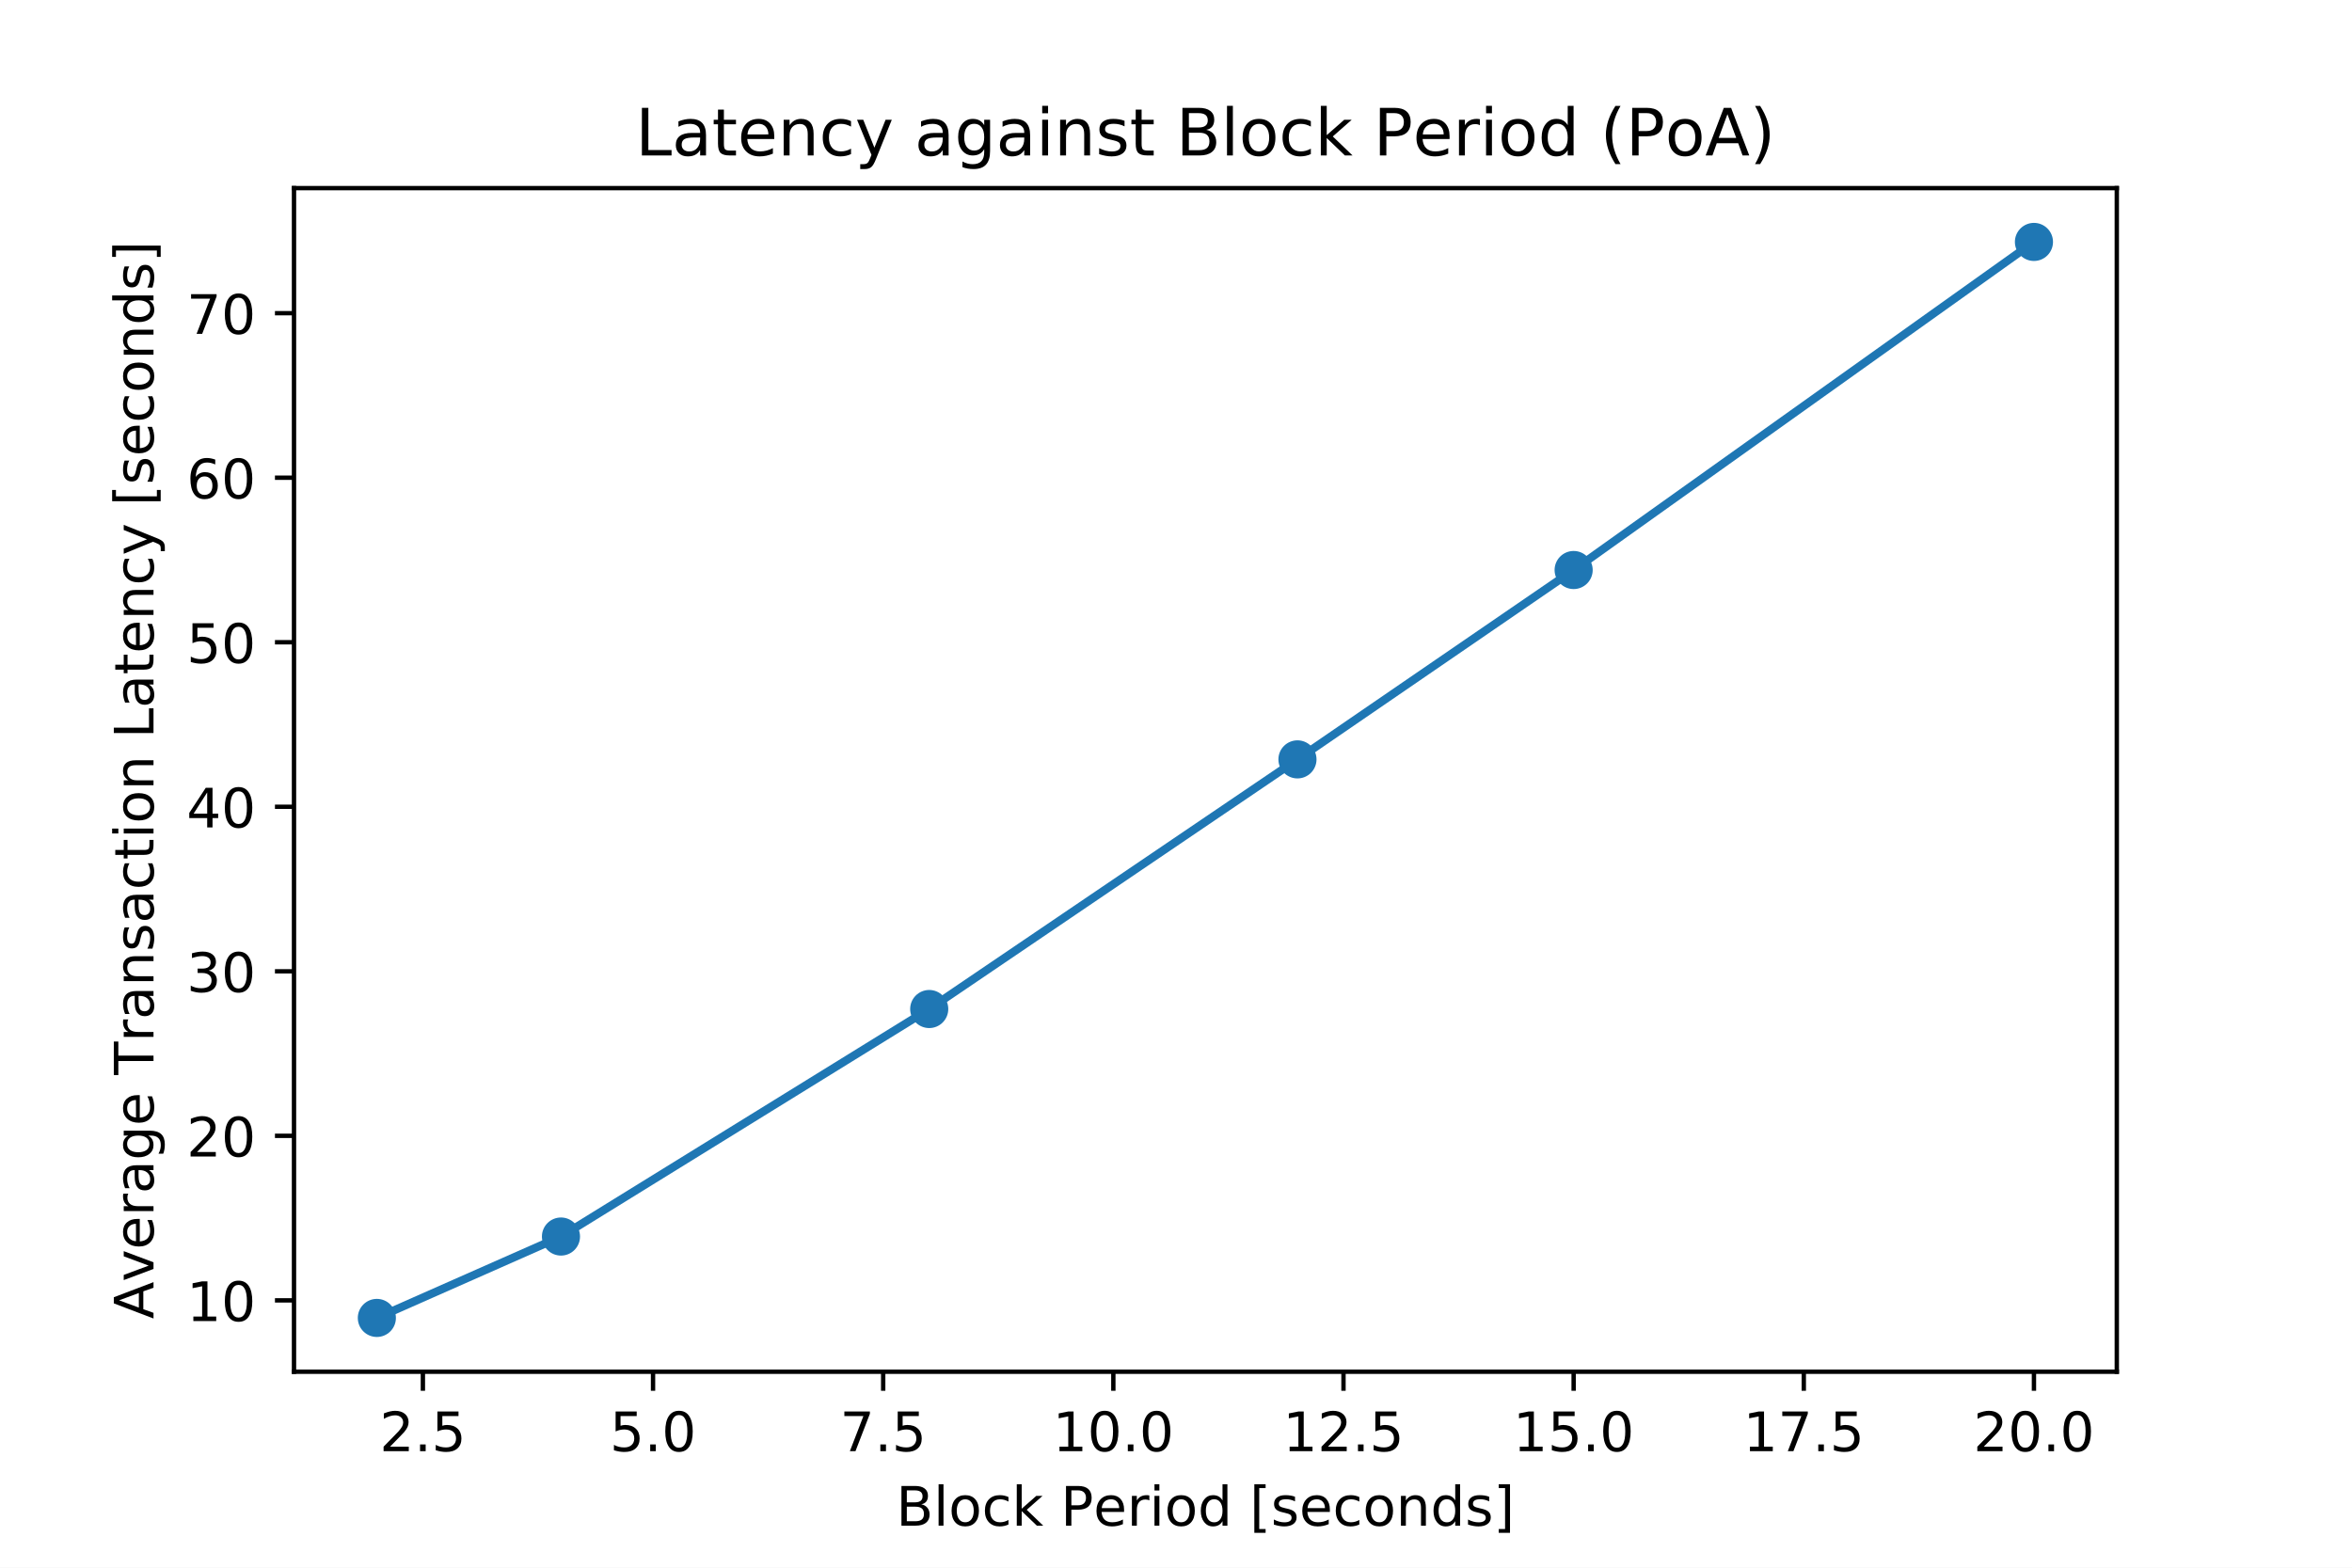
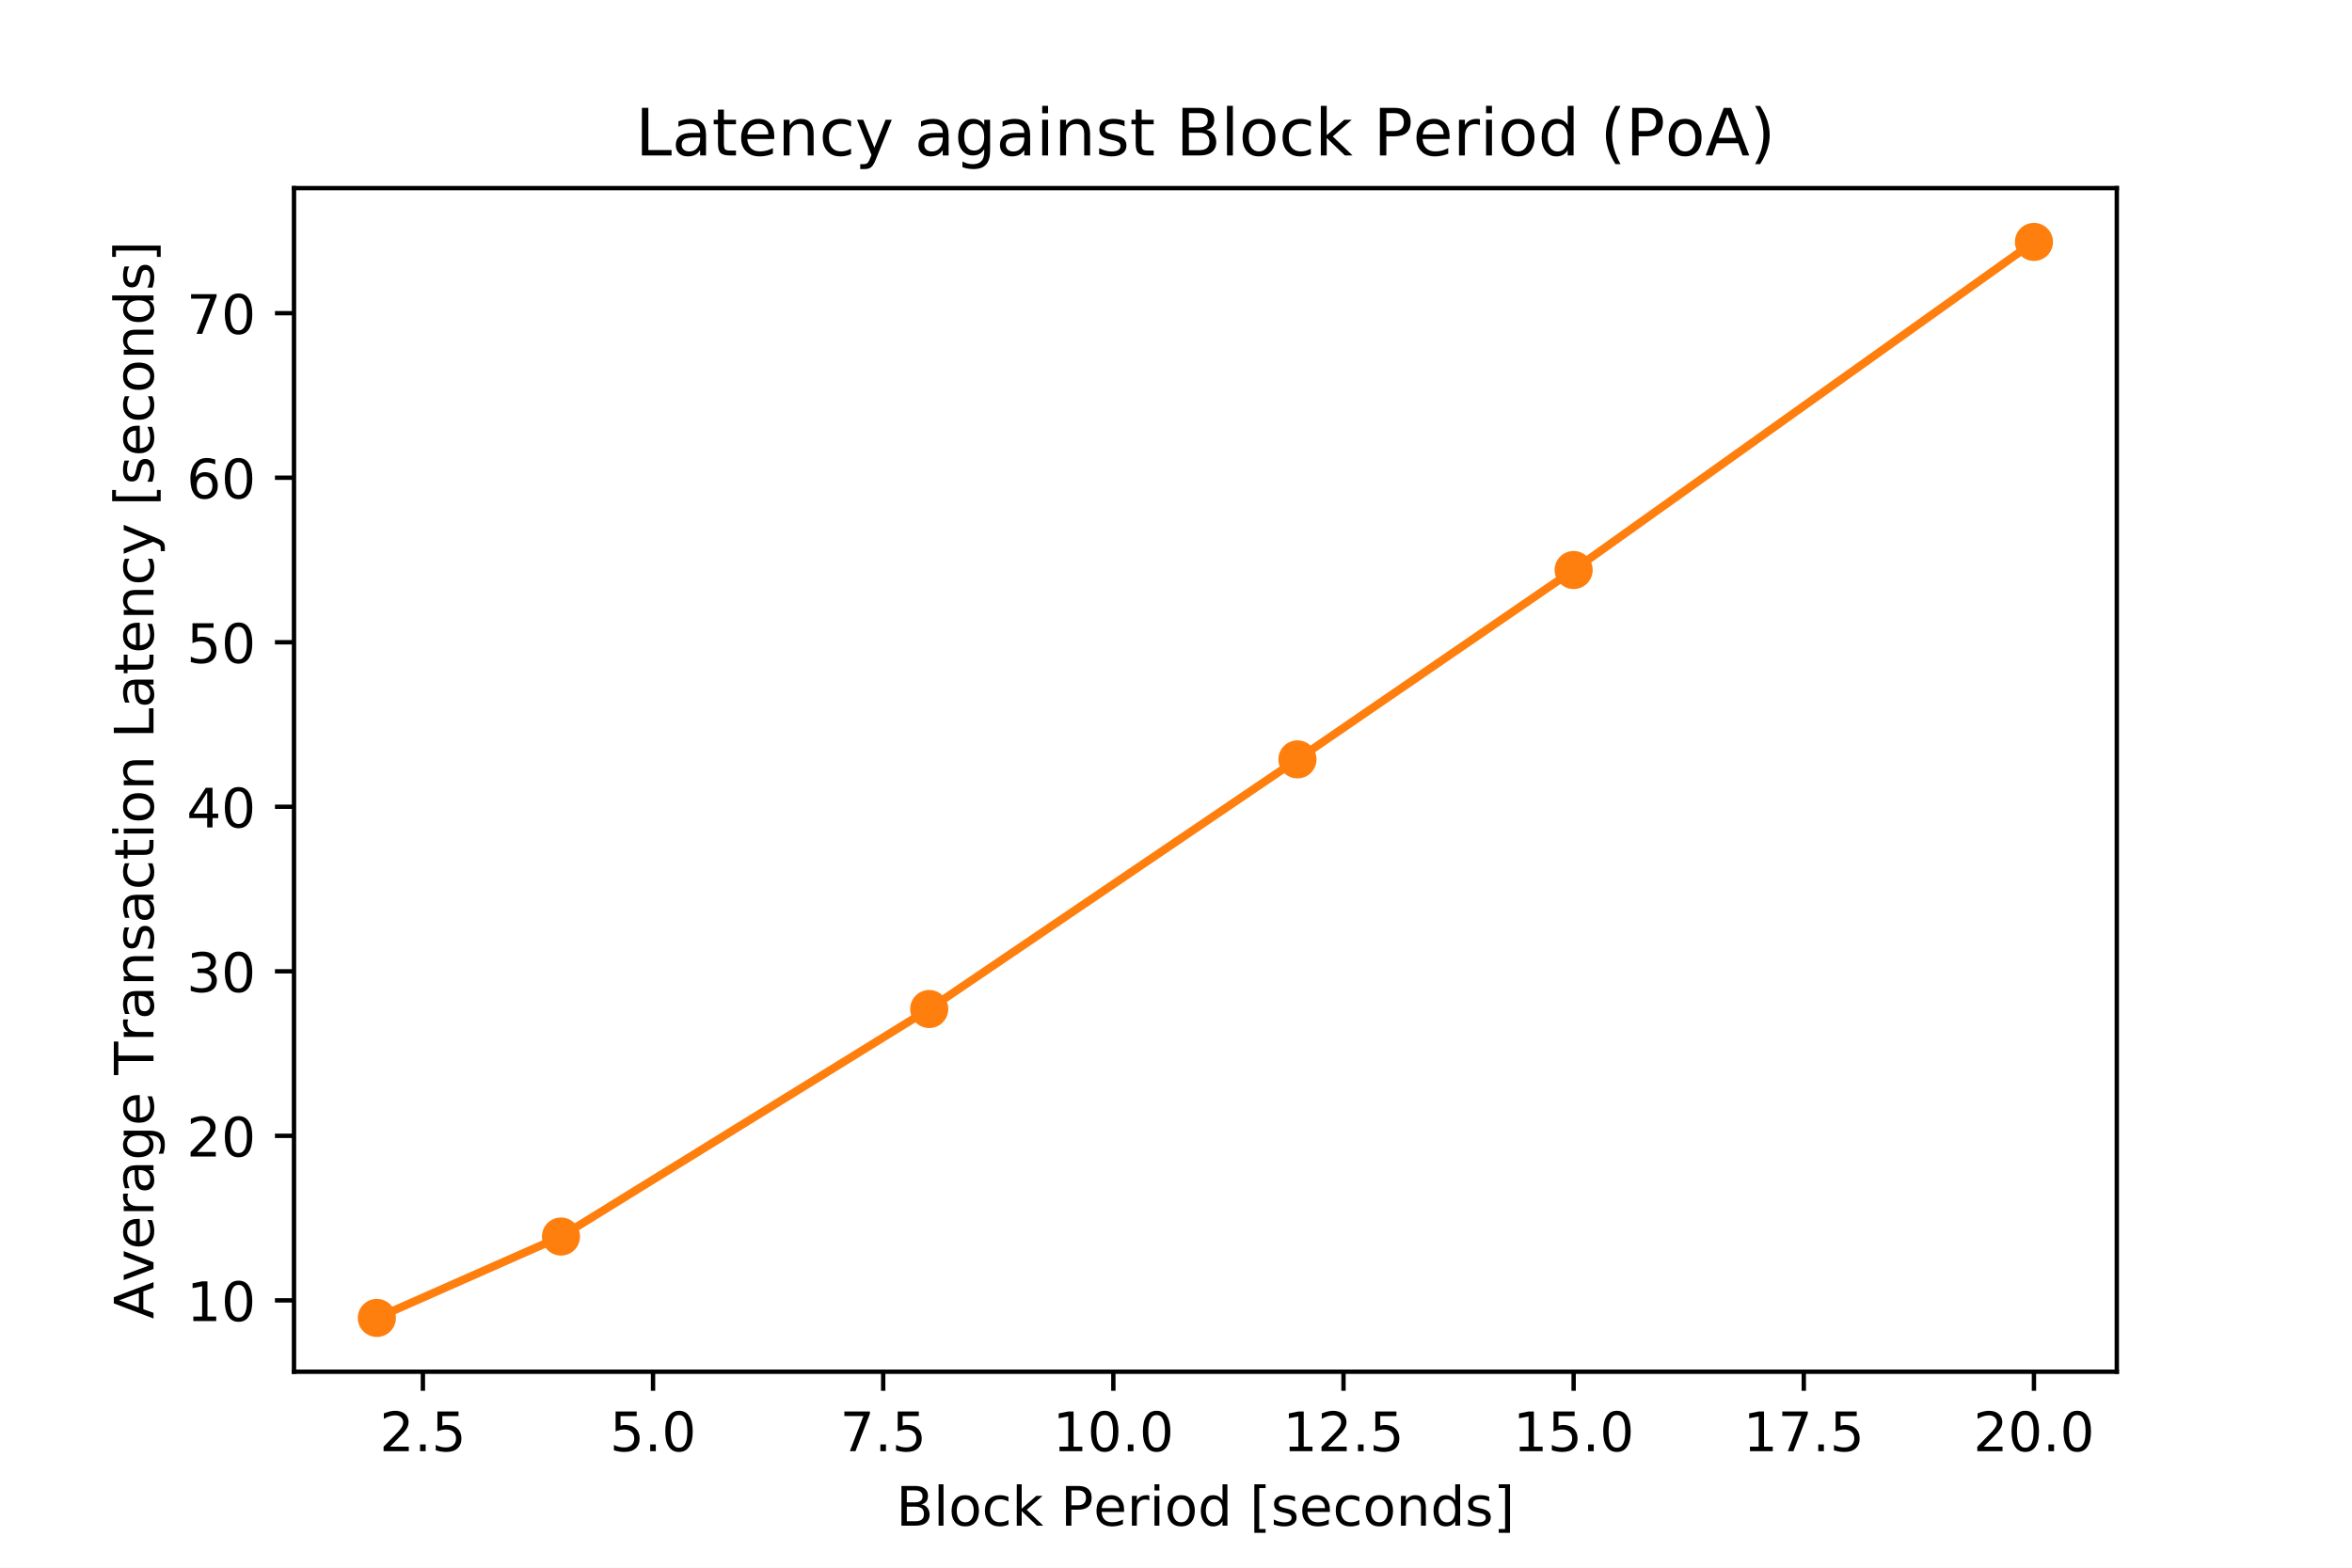
<svg xmlns="http://www.w3.org/2000/svg" xmlns:xlink="http://www.w3.org/1999/xlink" height="288pt" version="1.1" viewBox="0 0 432 288" width="432pt">
  <defs>
    <style type="text/css">
*{stroke-linecap:butt;stroke-linejoin:round;}
  </style>
  </defs>
  <g id="figure_1">
    <g id="patch_1">
      <path d="M 0 288  L 432 288  L 432 0  L 0 0  z " style="fill:#ffffff;" />
    </g>
    <g id="axes_1">
      <g id="patch_2">
        <path d="M 54 252  L 388.8 252  L 388.8 34.56  L 54 34.56  z " style="fill:#ffffff;" />
      </g>
      <g id="matplotlib.axis_1">
        <g id="xtick_1">
          <g id="line2d_1">
            <defs>
-               <path d="M 0 0  L 0 3.5  " id="m7555a9ca02" style="stroke:#000000;stroke-width:0.8;" />
-             </defs>
-             <g>
-               <use style="stroke:#000000;stroke-width:0.8;" x="77.673" xlink:href="#m7555a9ca02" y="252" />
+               <path d="M 0 0  L 0 3.5  " id="m64fdd16519" style="stroke:#000000;stroke-width:0.8;" />
+             </defs>
+             <g>
+               <use style="stroke:#000000;stroke-width:0.8;" x="77.673" xlink:href="#m64fdd16519" y="252" />
            </g>
          </g>
          <g id="text_1">
            <defs>
              <path d="M 19.188 8.297  L 53.609 8.297  L 53.609 0  L 7.328 0  L 7.328 8.297  Q 12.938 14.109 22.625 23.891  Q 32.328 33.688 34.812 36.531  Q 39.547 41.844 41.422 45.531  Q 43.312 49.219 43.312 52.781  Q 43.312 58.594 39.234 62.25  Q 35.156 65.922 28.609 65.922  Q 23.969 65.922 18.812 64.312  Q 13.672 62.703 7.812 59.422  L 7.812 69.391  Q 13.766 71.781 18.938 73  Q 24.125 74.219 28.422 74.219  Q 39.75 74.219 46.484 68.547  Q 53.219 62.891 53.219 53.422  Q 53.219 48.922 51.531 44.891  Q 49.859 40.875 45.406 35.406  Q 44.188 33.984 37.641 27.219  Q 31.109 20.453 19.188 8.297  z " id="DejaVuSans-32" />
              <path d="M 10.688 12.406  L 21 12.406  L 21 0  L 10.688 0  z " id="DejaVuSans-2e" />
              <path d="M 10.797 72.906  L 49.516 72.906  L 49.516 64.594  L 19.828 64.594  L 19.828 46.734  Q 21.969 47.469 24.109 47.828  Q 26.266 48.188 28.422 48.188  Q 40.625 48.188 47.75 41.5  Q 54.891 34.812 54.891 23.391  Q 54.891 11.625 47.562 5.094  Q 40.234 -1.422 26.906 -1.422  Q 22.312 -1.422 17.547 -0.641  Q 12.797 0.141 7.719 1.703  L 7.719 11.625  Q 12.109 9.234 16.797 8.062  Q 21.484 6.891 26.703 6.891  Q 35.156 6.891 40.078 11.328  Q 45.016 15.766 45.016 23.391  Q 45.016 31 40.078 35.438  Q 35.156 39.891 26.703 39.891  Q 22.75 39.891 18.812 39.016  Q 14.891 38.141 10.797 36.281  z " id="DejaVuSans-35" />
            </defs>
            <g transform="translate(69.72116 266.5984)scale(0.1 -0.1)">
              <use xlink:href="#DejaVuSans-32" />
              <use x="63.623" xlink:href="#DejaVuSans-2e" />
              <use x="95.41" xlink:href="#DejaVuSans-35" />
            </g>
          </g>
        </g>
        <g id="xtick_2">
          <g id="line2d_2">
            <g>
-               <use style="stroke:#000000;stroke-width:0.8;" x="119.945" xlink:href="#m7555a9ca02" y="252" />
+               <use style="stroke:#000000;stroke-width:0.8;" x="119.945" xlink:href="#m64fdd16519" y="252" />
            </g>
          </g>
          <g id="text_2">
            <defs>
              <path d="M 31.781 66.406  Q 24.172 66.406 20.328 58.906  Q 16.5 51.422 16.5 36.375  Q 16.5 21.391 20.328 13.891  Q 24.172 6.391 31.781 6.391  Q 39.453 6.391 43.281 13.891  Q 47.125 21.391 47.125 36.375  Q 47.125 51.422 43.281 58.906  Q 39.453 66.406 31.781 66.406  z M 31.781 74.219  Q 44.047 74.219 50.516 64.516  Q 56.984 54.828 56.984 36.375  Q 56.984 17.969 50.516 8.266  Q 44.047 -1.422 31.781 -1.422  Q 19.531 -1.422 13.062 8.266  Q 6.594 17.969 6.594 36.375  Q 6.594 54.828 13.062 64.516  Q 19.531 74.219 31.781 74.219  z " id="DejaVuSans-30" />
            </defs>
            <g transform="translate(111.9939 266.5984)scale(0.1 -0.1)">
              <use xlink:href="#DejaVuSans-35" />
              <use x="63.623" xlink:href="#DejaVuSans-2e" />
              <use x="95.41" xlink:href="#DejaVuSans-30" />
            </g>
          </g>
        </g>
        <g id="xtick_3">
          <g id="line2d_3">
            <g>
-               <use style="stroke:#000000;stroke-width:0.8;" x="162.218" xlink:href="#m7555a9ca02" y="252" />
+               <use style="stroke:#000000;stroke-width:0.8;" x="162.218" xlink:href="#m64fdd16519" y="252" />
            </g>
          </g>
          <g id="text_3">
            <defs>
              <path d="M 8.203 72.906  L 55.078 72.906  L 55.078 68.703  L 28.609 0  L 18.312 0  L 43.219 64.594  L 8.203 64.594  z " id="DejaVuSans-37" />
            </defs>
            <g transform="translate(154.2666 266.5984)scale(0.1 -0.1)">
              <use xlink:href="#DejaVuSans-37" />
              <use x="63.623" xlink:href="#DejaVuSans-2e" />
              <use x="95.41" xlink:href="#DejaVuSans-35" />
            </g>
          </g>
        </g>
        <g id="xtick_4">
          <g id="line2d_4">
            <g>
-               <use style="stroke:#000000;stroke-width:0.8;" x="204.491" xlink:href="#m7555a9ca02" y="252" />
+               <use style="stroke:#000000;stroke-width:0.8;" x="204.491" xlink:href="#m64fdd16519" y="252" />
            </g>
          </g>
          <g id="text_4">
            <defs>
              <path d="M 12.406 8.297  L 28.516 8.297  L 28.516 63.922  L 10.984 60.406  L 10.984 69.391  L 28.422 72.906  L 38.281 72.906  L 38.281 8.297  L 54.391 8.297  L 54.391 0  L 12.406 0  z " id="DejaVuSans-31" />
            </defs>
            <g transform="translate(193.3581 266.5984)scale(0.1 -0.1)">
              <use xlink:href="#DejaVuSans-31" />
              <use x="63.623" xlink:href="#DejaVuSans-30" />
              <use x="127.246" xlink:href="#DejaVuSans-2e" />
              <use x="159.033" xlink:href="#DejaVuSans-30" />
            </g>
          </g>
        </g>
        <g id="xtick_5">
          <g id="line2d_5">
            <g>
-               <use style="stroke:#000000;stroke-width:0.8;" x="246.764" xlink:href="#m7555a9ca02" y="252" />
+               <use style="stroke:#000000;stroke-width:0.8;" x="246.764" xlink:href="#m64fdd16519" y="252" />
            </g>
          </g>
          <g id="text_5">
            <g transform="translate(235.6308 266.5984)scale(0.1 -0.1)">
              <use xlink:href="#DejaVuSans-31" />
              <use x="63.623" xlink:href="#DejaVuSans-32" />
              <use x="127.246" xlink:href="#DejaVuSans-2e" />
              <use x="159.033" xlink:href="#DejaVuSans-35" />
            </g>
          </g>
        </g>
        <g id="xtick_6">
          <g id="line2d_6">
            <g>
-               <use style="stroke:#000000;stroke-width:0.8;" x="289.036" xlink:href="#m7555a9ca02" y="252" />
+               <use style="stroke:#000000;stroke-width:0.8;" x="289.036" xlink:href="#m64fdd16519" y="252" />
            </g>
          </g>
          <g id="text_6">
            <g transform="translate(277.9036 266.5984)scale(0.1 -0.1)">
              <use xlink:href="#DejaVuSans-31" />
              <use x="63.623" xlink:href="#DejaVuSans-35" />
              <use x="127.246" xlink:href="#DejaVuSans-2e" />
              <use x="159.033" xlink:href="#DejaVuSans-30" />
            </g>
          </g>
        </g>
        <g id="xtick_7">
          <g id="line2d_7">
            <g>
-               <use style="stroke:#000000;stroke-width:0.8;" x="331.309" xlink:href="#m7555a9ca02" y="252" />
+               <use style="stroke:#000000;stroke-width:0.8;" x="331.309" xlink:href="#m64fdd16519" y="252" />
            </g>
          </g>
          <g id="text_7">
            <g transform="translate(320.1763 266.5984)scale(0.1 -0.1)">
              <use xlink:href="#DejaVuSans-31" />
              <use x="63.623" xlink:href="#DejaVuSans-37" />
              <use x="127.246" xlink:href="#DejaVuSans-2e" />
              <use x="159.033" xlink:href="#DejaVuSans-35" />
            </g>
          </g>
        </g>
        <g id="xtick_8">
          <g id="line2d_8">
            <g>
-               <use style="stroke:#000000;stroke-width:0.8;" x="373.582" xlink:href="#m7555a9ca02" y="252" />
+               <use style="stroke:#000000;stroke-width:0.8;" x="373.582" xlink:href="#m64fdd16519" y="252" />
            </g>
          </g>
          <g id="text_8">
            <g transform="translate(362.449 266.5984)scale(0.1 -0.1)">
              <use xlink:href="#DejaVuSans-32" />
              <use x="63.623" xlink:href="#DejaVuSans-30" />
              <use x="127.246" xlink:href="#DejaVuSans-2e" />
              <use x="159.033" xlink:href="#DejaVuSans-30" />
            </g>
          </g>
        </g>
        <g id="text_9">
          <defs>
            <path d="M 19.672 34.812  L 19.672 8.109  L 35.5 8.109  Q 43.453 8.109 47.281 11.406  Q 51.125 14.703 51.125 21.484  Q 51.125 28.328 47.281 31.562  Q 43.453 34.812 35.5 34.812  z M 19.672 64.797  L 19.672 42.828  L 34.281 42.828  Q 41.5 42.828 45.031 45.531  Q 48.578 48.25 48.578 53.812  Q 48.578 59.328 45.031 62.062  Q 41.5 64.797 34.281 64.797  z M 9.812 72.906  L 35.016 72.906  Q 46.297 72.906 52.391 68.219  Q 58.5 63.531 58.5 54.891  Q 58.5 48.188 55.375 44.234  Q 52.25 40.281 46.188 39.312  Q 53.469 37.75 57.5 32.781  Q 61.531 27.828 61.531 20.406  Q 61.531 10.641 54.891 5.312  Q 48.25 0 35.984 0  L 9.812 0  z " id="DejaVuSans-42" />
            <path d="M 9.422 75.984  L 18.406 75.984  L 18.406 0  L 9.422 0  z " id="DejaVuSans-6c" />
            <path d="M 30.609 48.391  Q 23.391 48.391 19.188 42.75  Q 14.984 37.109 14.984 27.297  Q 14.984 17.484 19.156 11.844  Q 23.344 6.203 30.609 6.203  Q 37.797 6.203 41.984 11.859  Q 46.188 17.531 46.188 27.297  Q 46.188 37.016 41.984 42.703  Q 37.797 48.391 30.609 48.391  z M 30.609 56  Q 42.328 56 49.016 48.375  Q 55.719 40.766 55.719 27.297  Q 55.719 13.875 49.016 6.219  Q 42.328 -1.422 30.609 -1.422  Q 18.844 -1.422 12.172 6.219  Q 5.516 13.875 5.516 27.297  Q 5.516 40.766 12.172 48.375  Q 18.844 56 30.609 56  z " id="DejaVuSans-6f" />
            <path d="M 48.781 52.594  L 48.781 44.188  Q 44.969 46.297 41.141 47.344  Q 37.312 48.391 33.406 48.391  Q 24.656 48.391 19.812 42.844  Q 14.984 37.312 14.984 27.297  Q 14.984 17.281 19.812 11.734  Q 24.656 6.203 33.406 6.203  Q 37.312 6.203 41.141 7.25  Q 44.969 8.297 48.781 10.406  L 48.781 2.094  Q 45.016 0.344 40.984 -0.531  Q 36.969 -1.422 32.422 -1.422  Q 20.062 -1.422 12.781 6.344  Q 5.516 14.109 5.516 27.297  Q 5.516 40.672 12.859 48.328  Q 20.219 56 33.016 56  Q 37.156 56 41.109 55.141  Q 45.062 54.297 48.781 52.594  z " id="DejaVuSans-63" />
            <path d="M 9.078 75.984  L 18.109 75.984  L 18.109 31.109  L 44.922 54.688  L 56.391 54.688  L 27.391 29.109  L 57.625 0  L 45.906 0  L 18.109 26.703  L 18.109 0  L 9.078 0  z " id="DejaVuSans-6b" />
            <path id="DejaVuSans-20" />
            <path d="M 19.672 64.797  L 19.672 37.406  L 32.078 37.406  Q 38.969 37.406 42.719 40.969  Q 46.484 44.531 46.484 51.125  Q 46.484 57.672 42.719 61.234  Q 38.969 64.797 32.078 64.797  z M 9.812 72.906  L 32.078 72.906  Q 44.344 72.906 50.609 67.359  Q 56.891 61.812 56.891 51.125  Q 56.891 40.328 50.609 34.812  Q 44.344 29.297 32.078 29.297  L 19.672 29.297  L 19.672 0  L 9.812 0  z " id="DejaVuSans-50" />
            <path d="M 56.203 29.594  L 56.203 25.203  L 14.891 25.203  Q 15.484 15.922 20.484 11.062  Q 25.484 6.203 34.422 6.203  Q 39.594 6.203 44.453 7.469  Q 49.312 8.734 54.109 11.281  L 54.109 2.781  Q 49.266 0.734 44.188 -0.344  Q 39.109 -1.422 33.891 -1.422  Q 20.797 -1.422 13.156 6.188  Q 5.516 13.812 5.516 26.812  Q 5.516 40.234 12.766 48.109  Q 20.016 56 32.328 56  Q 43.359 56 49.781 48.891  Q 56.203 41.797 56.203 29.594  z M 47.219 32.234  Q 47.125 39.594 43.094 43.984  Q 39.062 48.391 32.422 48.391  Q 24.906 48.391 20.391 44.141  Q 15.875 39.891 15.188 32.172  z " id="DejaVuSans-65" />
            <path d="M 41.109 46.297  Q 39.594 47.172 37.812 47.578  Q 36.031 48 33.891 48  Q 26.266 48 22.188 43.047  Q 18.109 38.094 18.109 28.812  L 18.109 0  L 9.078 0  L 9.078 54.688  L 18.109 54.688  L 18.109 46.188  Q 20.953 51.172 25.484 53.578  Q 30.031 56 36.531 56  Q 37.453 56 38.578 55.875  Q 39.703 55.766 41.062 55.516  z " id="DejaVuSans-72" />
            <path d="M 9.422 54.688  L 18.406 54.688  L 18.406 0  L 9.422 0  z M 9.422 75.984  L 18.406 75.984  L 18.406 64.594  L 9.422 64.594  z " id="DejaVuSans-69" />
            <path d="M 45.406 46.391  L 45.406 75.984  L 54.391 75.984  L 54.391 0  L 45.406 0  L 45.406 8.203  Q 42.578 3.328 38.25 0.953  Q 33.938 -1.422 27.875 -1.422  Q 17.969 -1.422 11.734 6.484  Q 5.516 14.406 5.516 27.297  Q 5.516 40.188 11.734 48.094  Q 17.969 56 27.875 56  Q 33.938 56 38.25 53.625  Q 42.578 51.266 45.406 46.391  z M 14.797 27.297  Q 14.797 17.391 18.875 11.75  Q 22.953 6.109 30.078 6.109  Q 37.203 6.109 41.297 11.75  Q 45.406 17.391 45.406 27.297  Q 45.406 37.203 41.297 42.844  Q 37.203 48.484 30.078 48.484  Q 22.953 48.484 18.875 42.844  Q 14.797 37.203 14.797 27.297  z " id="DejaVuSans-64" />
            <path d="M 8.594 75.984  L 29.297 75.984  L 29.297 69  L 17.578 69  L 17.578 -6.203  L 29.297 -6.203  L 29.297 -13.188  L 8.594 -13.188  z " id="DejaVuSans-5b" />
            <path d="M 44.281 53.078  L 44.281 44.578  Q 40.484 46.531 36.375 47.5  Q 32.281 48.484 27.875 48.484  Q 21.188 48.484 17.844 46.438  Q 14.5 44.391 14.5 40.281  Q 14.5 37.156 16.891 35.375  Q 19.281 33.594 26.516 31.984  L 29.594 31.297  Q 39.156 29.25 43.188 25.516  Q 47.219 21.781 47.219 15.094  Q 47.219 7.469 41.188 3.016  Q 35.156 -1.422 24.609 -1.422  Q 20.219 -1.422 15.453 -0.562  Q 10.688 0.297 5.422 2  L 5.422 11.281  Q 10.406 8.688 15.234 7.391  Q 20.062 6.109 24.812 6.109  Q 31.156 6.109 34.562 8.281  Q 37.984 10.453 37.984 14.406  Q 37.984 18.062 35.516 20.016  Q 33.062 21.969 24.703 23.781  L 21.578 24.516  Q 13.234 26.266 9.516 29.906  Q 5.812 33.547 5.812 39.891  Q 5.812 47.609 11.281 51.797  Q 16.75 56 26.812 56  Q 31.781 56 36.172 55.266  Q 40.578 54.547 44.281 53.078  z " id="DejaVuSans-73" />
            <path d="M 54.891 33.016  L 54.891 0  L 45.906 0  L 45.906 32.719  Q 45.906 40.484 42.875 44.328  Q 39.844 48.188 33.797 48.188  Q 26.516 48.188 22.312 43.547  Q 18.109 38.922 18.109 30.906  L 18.109 0  L 9.078 0  L 9.078 54.688  L 18.109 54.688  L 18.109 46.188  Q 21.344 51.125 25.703 53.562  Q 30.078 56 35.797 56  Q 45.219 56 50.047 50.172  Q 54.891 44.344 54.891 33.016  z " id="DejaVuSans-6e" />
            <path d="M 30.422 75.984  L 30.422 -13.188  L 9.719 -13.188  L 9.719 -6.203  L 21.391 -6.203  L 21.391 69  L 9.719 69  L 9.719 75.984  z " id="DejaVuSans-5d" />
          </defs>
          <g transform="translate(164.5922 280.2766)scale(0.1 -0.1)">
            <use xlink:href="#DejaVuSans-42" />
            <use x="68.604" xlink:href="#DejaVuSans-6c" />
            <use x="96.387" xlink:href="#DejaVuSans-6f" />
            <use x="157.568" xlink:href="#DejaVuSans-63" />
            <use x="212.549" xlink:href="#DejaVuSans-6b" />
            <use x="270.459" xlink:href="#DejaVuSans-20" />
            <use x="302.246" xlink:href="#DejaVuSans-50" />
            <use x="362.502" xlink:href="#DejaVuSans-65" />
            <use x="424.025" xlink:href="#DejaVuSans-72" />
            <use x="465.139" xlink:href="#DejaVuSans-69" />
            <use x="492.922" xlink:href="#DejaVuSans-6f" />
            <use x="554.104" xlink:href="#DejaVuSans-64" />
            <use x="617.58" xlink:href="#DejaVuSans-20" />
            <use x="649.367" xlink:href="#DejaVuSans-5b" />
            <use x="688.381" xlink:href="#DejaVuSans-73" />
            <use x="740.48" xlink:href="#DejaVuSans-65" />
            <use x="802.004" xlink:href="#DejaVuSans-63" />
            <use x="856.984" xlink:href="#DejaVuSans-6f" />
            <use x="918.166" xlink:href="#DejaVuSans-6e" />
            <use x="981.545" xlink:href="#DejaVuSans-64" />
            <use x="1045.021" xlink:href="#DejaVuSans-73" />
            <use x="1097.121" xlink:href="#DejaVuSans-5d" />
          </g>
        </g>
      </g>
      <g id="matplotlib.axis_2">
        <g id="ytick_1">
          <g id="line2d_9">
            <defs>
-               <path d="M 0 0  L -3.5 0  " id="mdddf3fda01" style="stroke:#000000;stroke-width:0.8;" />
-             </defs>
-             <g>
-               <use style="stroke:#000000;stroke-width:0.8;" x="54" xlink:href="#mdddf3fda01" y="238.891" />
+               <path d="M 0 0  L -3.5 0  " id="m262c172ccf" style="stroke:#000000;stroke-width:0.8;" />
+             </defs>
+             <g>
+               <use style="stroke:#000000;stroke-width:0.8;" x="54" xlink:href="#m262c172ccf" y="238.891" />
            </g>
          </g>
          <g id="text_10">
            <g transform="translate(34.275 242.6898)scale(0.1 -0.1)">
              <use xlink:href="#DejaVuSans-31" />
              <use x="63.623" xlink:href="#DejaVuSans-30" />
            </g>
          </g>
        </g>
        <g id="ytick_2">
          <g id="line2d_10">
            <g>
-               <use style="stroke:#000000;stroke-width:0.8;" x="54" xlink:href="#mdddf3fda01" y="208.664" />
+               <use style="stroke:#000000;stroke-width:0.8;" x="54" xlink:href="#m262c172ccf" y="208.664" />
            </g>
          </g>
          <g id="text_11">
            <g transform="translate(34.275 212.4636)scale(0.1 -0.1)">
              <use xlink:href="#DejaVuSans-32" />
              <use x="63.623" xlink:href="#DejaVuSans-30" />
            </g>
          </g>
        </g>
        <g id="ytick_3">
          <g id="line2d_11">
            <g>
-               <use style="stroke:#000000;stroke-width:0.8;" x="54" xlink:href="#mdddf3fda01" y="178.438" />
+               <use style="stroke:#000000;stroke-width:0.8;" x="54" xlink:href="#m262c172ccf" y="178.438" />
            </g>
          </g>
          <g id="text_12">
            <defs>
              <path d="M 40.578 39.312  Q 47.656 37.797 51.625 33  Q 55.609 28.219 55.609 21.188  Q 55.609 10.406 48.188 4.484  Q 40.766 -1.422 27.094 -1.422  Q 22.516 -1.422 17.656 -0.516  Q 12.797 0.391 7.625 2.203  L 7.625 11.719  Q 11.719 9.328 16.594 8.109  Q 21.484 6.891 26.812 6.891  Q 36.078 6.891 40.938 10.547  Q 45.797 14.203 45.797 21.188  Q 45.797 27.641 41.281 31.266  Q 36.766 34.906 28.719 34.906  L 20.219 34.906  L 20.219 43.016  L 29.109 43.016  Q 36.375 43.016 40.234 45.922  Q 44.094 48.828 44.094 54.297  Q 44.094 59.906 40.109 62.906  Q 36.141 65.922 28.719 65.922  Q 24.656 65.922 20.016 65.031  Q 15.375 64.156 9.812 62.312  L 9.812 71.094  Q 15.438 72.656 20.344 73.438  Q 25.25 74.219 29.594 74.219  Q 40.828 74.219 47.359 69.109  Q 53.906 64.016 53.906 55.328  Q 53.906 49.266 50.438 45.094  Q 46.969 40.922 40.578 39.312  z " id="DejaVuSans-33" />
            </defs>
            <g transform="translate(34.275 182.2375)scale(0.1 -0.1)">
              <use xlink:href="#DejaVuSans-33" />
              <use x="63.623" xlink:href="#DejaVuSans-30" />
            </g>
          </g>
        </g>
        <g id="ytick_4">
          <g id="line2d_12">
            <g>
-               <use style="stroke:#000000;stroke-width:0.8;" x="54" xlink:href="#mdddf3fda01" y="148.212" />
+               <use style="stroke:#000000;stroke-width:0.8;" x="54" xlink:href="#m262c172ccf" y="148.212" />
            </g>
          </g>
          <g id="text_13">
            <defs>
              <path d="M 37.797 64.312  L 12.891 25.391  L 37.797 25.391  z M 35.203 72.906  L 47.609 72.906  L 47.609 25.391  L 58.016 25.391  L 58.016 17.188  L 47.609 17.188  L 47.609 0  L 37.797 0  L 37.797 17.188  L 4.891 17.188  L 4.891 26.703  z " id="DejaVuSans-34" />
            </defs>
            <g transform="translate(34.275 152.0113)scale(0.1 -0.1)">
              <use xlink:href="#DejaVuSans-34" />
              <use x="63.623" xlink:href="#DejaVuSans-30" />
            </g>
          </g>
        </g>
        <g id="ytick_5">
          <g id="line2d_13">
            <g>
-               <use style="stroke:#000000;stroke-width:0.8;" x="54" xlink:href="#mdddf3fda01" y="117.986" />
+               <use style="stroke:#000000;stroke-width:0.8;" x="54" xlink:href="#m262c172ccf" y="117.986" />
            </g>
          </g>
          <g id="text_14">
            <g transform="translate(34.275 121.7851)scale(0.1 -0.1)">
              <use xlink:href="#DejaVuSans-35" />
              <use x="63.623" xlink:href="#DejaVuSans-30" />
            </g>
          </g>
        </g>
        <g id="ytick_6">
          <g id="line2d_14">
            <g>
-               <use style="stroke:#000000;stroke-width:0.8;" x="54" xlink:href="#mdddf3fda01" y="87.76" />
+               <use style="stroke:#000000;stroke-width:0.8;" x="54" xlink:href="#m262c172ccf" y="87.76" />
            </g>
          </g>
          <g id="text_15">
            <defs>
              <path d="M 33.016 40.375  Q 26.375 40.375 22.484 35.828  Q 18.609 31.297 18.609 23.391  Q 18.609 15.531 22.484 10.953  Q 26.375 6.391 33.016 6.391  Q 39.656 6.391 43.531 10.953  Q 47.406 15.531 47.406 23.391  Q 47.406 31.297 43.531 35.828  Q 39.656 40.375 33.016 40.375  z M 52.594 71.297  L 52.594 62.312  Q 48.875 64.062 45.094 64.984  Q 41.312 65.922 37.594 65.922  Q 27.828 65.922 22.672 59.328  Q 17.531 52.734 16.797 39.406  Q 19.672 43.656 24.016 45.922  Q 28.375 48.188 33.594 48.188  Q 44.578 48.188 50.953 41.516  Q 57.328 34.859 57.328 23.391  Q 57.328 12.156 50.688 5.359  Q 44.047 -1.422 33.016 -1.422  Q 20.359 -1.422 13.672 8.266  Q 6.984 17.969 6.984 36.375  Q 6.984 53.656 15.188 63.938  Q 23.391 74.219 37.203 74.219  Q 40.922 74.219 44.703 73.484  Q 48.484 72.75 52.594 71.297  z " id="DejaVuSans-36" />
            </defs>
            <g transform="translate(34.275 91.55898)scale(0.1 -0.1)">
              <use xlink:href="#DejaVuSans-36" />
              <use x="63.623" xlink:href="#DejaVuSans-30" />
            </g>
          </g>
        </g>
        <g id="ytick_7">
          <g id="line2d_15">
            <g>
-               <use style="stroke:#000000;stroke-width:0.8;" x="54" xlink:href="#mdddf3fda01" y="57.534" />
+               <use style="stroke:#000000;stroke-width:0.8;" x="54" xlink:href="#m262c172ccf" y="57.534" />
            </g>
          </g>
          <g id="text_16">
            <g transform="translate(34.275 61.33283)scale(0.1 -0.1)">
              <use xlink:href="#DejaVuSans-37" />
              <use x="63.623" xlink:href="#DejaVuSans-30" />
            </g>
          </g>
        </g>
        <g id="text_17">
          <defs>
            <path d="M 34.188 63.188  L 20.797 26.906  L 47.609 26.906  z M 28.609 72.906  L 39.797 72.906  L 67.578 0  L 57.328 0  L 50.688 18.703  L 17.828 18.703  L 11.188 0  L 0.781 0  z " id="DejaVuSans-41" />
            <path d="M 2.984 54.688  L 12.5 54.688  L 29.594 8.797  L 46.688 54.688  L 56.203 54.688  L 35.688 0  L 23.484 0  z " id="DejaVuSans-76" />
            <path d="M 34.281 27.484  Q 23.391 27.484 19.188 25  Q 14.984 22.516 14.984 16.5  Q 14.984 11.719 18.141 8.906  Q 21.297 6.109 26.703 6.109  Q 34.188 6.109 38.703 11.406  Q 43.219 16.703 43.219 25.484  L 43.219 27.484  z M 52.203 31.203  L 52.203 0  L 43.219 0  L 43.219 8.297  Q 40.141 3.328 35.547 0.953  Q 30.953 -1.422 24.312 -1.422  Q 15.922 -1.422 10.953 3.297  Q 6 8.016 6 15.922  Q 6 25.141 12.172 29.828  Q 18.359 34.516 30.609 34.516  L 43.219 34.516  L 43.219 35.406  Q 43.219 41.609 39.141 45  Q 35.062 48.391 27.688 48.391  Q 23 48.391 18.547 47.266  Q 14.109 46.141 10.016 43.891  L 10.016 52.203  Q 14.938 54.109 19.578 55.047  Q 24.219 56 28.609 56  Q 40.484 56 46.344 49.844  Q 52.203 43.703 52.203 31.203  z " id="DejaVuSans-61" />
            <path d="M 45.406 27.984  Q 45.406 37.75 41.375 43.109  Q 37.359 48.484 30.078 48.484  Q 22.859 48.484 18.828 43.109  Q 14.797 37.75 14.797 27.984  Q 14.797 18.266 18.828 12.891  Q 22.859 7.516 30.078 7.516  Q 37.359 7.516 41.375 12.891  Q 45.406 18.266 45.406 27.984  z M 54.391 6.781  Q 54.391 -7.172 48.188 -13.984  Q 42 -20.797 29.203 -20.797  Q 24.469 -20.797 20.266 -20.094  Q 16.062 -19.391 12.109 -17.922  L 12.109 -9.188  Q 16.062 -11.328 19.922 -12.344  Q 23.781 -13.375 27.781 -13.375  Q 36.625 -13.375 41.016 -8.766  Q 45.406 -4.156 45.406 5.172  L 45.406 9.625  Q 42.625 4.781 38.281 2.391  Q 33.938 0 27.875 0  Q 17.828 0 11.672 7.656  Q 5.516 15.328 5.516 27.984  Q 5.516 40.672 11.672 48.328  Q 17.828 56 27.875 56  Q 33.938 56 38.281 53.609  Q 42.625 51.219 45.406 46.391  L 45.406 54.688  L 54.391 54.688  z " id="DejaVuSans-67" />
            <path d="M -0.297 72.906  L 61.375 72.906  L 61.375 64.594  L 35.5 64.594  L 35.5 0  L 25.594 0  L 25.594 64.594  L -0.297 64.594  z " id="DejaVuSans-54" />
            <path d="M 18.312 70.219  L 18.312 54.688  L 36.812 54.688  L 36.812 47.703  L 18.312 47.703  L 18.312 18.016  Q 18.312 11.328 20.141 9.422  Q 21.969 7.516 27.594 7.516  L 36.812 7.516  L 36.812 0  L 27.594 0  Q 17.188 0 13.234 3.875  Q 9.281 7.766 9.281 18.016  L 9.281 47.703  L 2.688 47.703  L 2.688 54.688  L 9.281 54.688  L 9.281 70.219  z " id="DejaVuSans-74" />
            <path d="M 9.812 72.906  L 19.672 72.906  L 19.672 8.297  L 55.172 8.297  L 55.172 0  L 9.812 0  z " id="DejaVuSans-4c" />
            <path d="M 32.172 -5.078  Q 28.375 -14.844 24.75 -17.812  Q 21.141 -20.797 15.094 -20.797  L 7.906 -20.797  L 7.906 -13.281  L 13.188 -13.281  Q 16.891 -13.281 18.938 -11.516  Q 21 -9.766 23.484 -3.219  L 25.094 0.875  L 2.984 54.688  L 12.5 54.688  L 29.594 11.922  L 46.688 54.688  L 56.203 54.688  z " id="DejaVuSans-79" />
          </defs>
          <g transform="translate(28.19531 242.2995)rotate(-90)scale(0.1 -0.1)">
            <use xlink:href="#DejaVuSans-41" />
            <use x="68.33" xlink:href="#DejaVuSans-76" />
            <use x="127.51" xlink:href="#DejaVuSans-65" />
            <use x="189.033" xlink:href="#DejaVuSans-72" />
            <use x="230.146" xlink:href="#DejaVuSans-61" />
            <use x="291.426" xlink:href="#DejaVuSans-67" />
            <use x="354.902" xlink:href="#DejaVuSans-65" />
            <use x="416.426" xlink:href="#DejaVuSans-20" />
            <use x="448.213" xlink:href="#DejaVuSans-54" />
            <use x="509.078" xlink:href="#DejaVuSans-72" />
            <use x="550.191" xlink:href="#DejaVuSans-61" />
            <use x="611.471" xlink:href="#DejaVuSans-6e" />
            <use x="674.85" xlink:href="#DejaVuSans-73" />
            <use x="726.949" xlink:href="#DejaVuSans-61" />
            <use x="788.229" xlink:href="#DejaVuSans-63" />
            <use x="843.209" xlink:href="#DejaVuSans-74" />
            <use x="882.418" xlink:href="#DejaVuSans-69" />
            <use x="910.201" xlink:href="#DejaVuSans-6f" />
            <use x="971.383" xlink:href="#DejaVuSans-6e" />
            <use x="1034.762" xlink:href="#DejaVuSans-20" />
            <use x="1066.549" xlink:href="#DejaVuSans-4c" />
            <use x="1122.262" xlink:href="#DejaVuSans-61" />
            <use x="1183.541" xlink:href="#DejaVuSans-74" />
            <use x="1222.75" xlink:href="#DejaVuSans-65" />
            <use x="1284.273" xlink:href="#DejaVuSans-6e" />
            <use x="1347.652" xlink:href="#DejaVuSans-63" />
            <use x="1402.633" xlink:href="#DejaVuSans-79" />
            <use x="1461.812" xlink:href="#DejaVuSans-20" />
            <use x="1493.6" xlink:href="#DejaVuSans-5b" />
            <use x="1532.613" xlink:href="#DejaVuSans-73" />
            <use x="1584.713" xlink:href="#DejaVuSans-65" />
            <use x="1646.236" xlink:href="#DejaVuSans-63" />
            <use x="1701.217" xlink:href="#DejaVuSans-6f" />
            <use x="1762.398" xlink:href="#DejaVuSans-6e" />
            <use x="1825.777" xlink:href="#DejaVuSans-64" />
            <use x="1889.254" xlink:href="#DejaVuSans-73" />
            <use x="1941.354" xlink:href="#DejaVuSans-5d" />
          </g>
        </g>
      </g>
      <g id="line2d_16">
-         <path clip-path="url(#p9a87cdef98)" d="M 69.218 242.116  L 103.036 227.164  L 170.673 185.367  L 238.309 139.506  L 289.036 104.718  L 373.582 44.444  " style="fill:none;stroke:#1f77b4;stroke-linecap:square;stroke-width:1.5;" />
+         <path clip-path="url(#pe2f7325361)" d="M 69.218 242.116  L 103.036 227.164  L 170.673 185.367  L 238.309 139.506  L 289.036 104.718  L 373.582 44.444  " style="fill:none;stroke:#ff7f0e;stroke-linecap:square;stroke-width:1.5;" />
        <defs>
-           <path d="M 0 3  C 0.796 3 1.559 2.684 2.121 2.121  C 2.684 1.559 3 0.796 3 0  C 3 -0.796 2.684 -1.559 2.121 -2.121  C 1.559 -2.684 0.796 -3 0 -3  C -0.796 -3 -1.559 -2.684 -2.121 -2.121  C -2.684 -1.559 -3 -0.796 -3 0  C -3 0.796 -2.684 1.559 -2.121 2.121  C -1.559 2.684 -0.796 3 0 3  z " id="m9be0010513" style="stroke:#1f77b4;" />
+           <path d="M 0 3  C 0.796 3 1.559 2.684 2.121 2.121  C 2.684 1.559 3 0.796 3 0  C 3 -0.796 2.684 -1.559 2.121 -2.121  C 1.559 -2.684 0.796 -3 0 -3  C -0.796 -3 -1.559 -2.684 -2.121 -2.121  C -2.684 -1.559 -3 -0.796 -3 0  C -3 0.796 -2.684 1.559 -2.121 2.121  C -1.559 2.684 -0.796 3 0 3  z " id="mbdec9d1a6e" style="stroke:#ff7f0e;" />
        </defs>
-         <g clip-path="url(#p9a87cdef98)">
-           <use style="fill:#1f77b4;stroke:#1f77b4;" x="69.218" xlink:href="#m9be0010513" y="242.116" />
-           <use style="fill:#1f77b4;stroke:#1f77b4;" x="103.036" xlink:href="#m9be0010513" y="227.164" />
-           <use style="fill:#1f77b4;stroke:#1f77b4;" x="170.673" xlink:href="#m9be0010513" y="185.367" />
-           <use style="fill:#1f77b4;stroke:#1f77b4;" x="238.309" xlink:href="#m9be0010513" y="139.506" />
-           <use style="fill:#1f77b4;stroke:#1f77b4;" x="289.036" xlink:href="#m9be0010513" y="104.718" />
-           <use style="fill:#1f77b4;stroke:#1f77b4;" x="373.582" xlink:href="#m9be0010513" y="44.444" />
+         <g clip-path="url(#pe2f7325361)">
+           <use style="fill:#ff7f0e;stroke:#ff7f0e;" x="69.218" xlink:href="#mbdec9d1a6e" y="242.116" />
+           <use style="fill:#ff7f0e;stroke:#ff7f0e;" x="103.036" xlink:href="#mbdec9d1a6e" y="227.164" />
+           <use style="fill:#ff7f0e;stroke:#ff7f0e;" x="170.673" xlink:href="#mbdec9d1a6e" y="185.367" />
+           <use style="fill:#ff7f0e;stroke:#ff7f0e;" x="238.309" xlink:href="#mbdec9d1a6e" y="139.506" />
+           <use style="fill:#ff7f0e;stroke:#ff7f0e;" x="289.036" xlink:href="#mbdec9d1a6e" y="104.718" />
+           <use style="fill:#ff7f0e;stroke:#ff7f0e;" x="373.582" xlink:href="#mbdec9d1a6e" y="44.444" />
        </g>
      </g>
      <g id="patch_3">
        <path d="M 54 252  L 54 34.56  " style="fill:none;stroke:#000000;stroke-linecap:square;stroke-linejoin:miter;stroke-width:0.8;" />
      </g>
      <g id="patch_4">
        <path d="M 388.8 252  L 388.8 34.56  " style="fill:none;stroke:#000000;stroke-linecap:square;stroke-linejoin:miter;stroke-width:0.8;" />
      </g>
      <g id="patch_5">
        <path d="M 54 252  L 388.8 252  " style="fill:none;stroke:#000000;stroke-linecap:square;stroke-linejoin:miter;stroke-width:0.8;" />
      </g>
      <g id="patch_6">
        <path d="M 54 34.56  L 388.8 34.56  " style="fill:none;stroke:#000000;stroke-linecap:square;stroke-linejoin:miter;stroke-width:0.8;" />
      </g>
      <g id="text_18">
        <defs>
          <path d="M 31 75.875  Q 24.469 64.656 21.281 53.656  Q 18.109 42.672 18.109 31.391  Q 18.109 20.125 21.312 9.062  Q 24.516 -2 31 -13.188  L 23.188 -13.188  Q 15.875 -1.703 12.234 9.375  Q 8.594 20.453 8.594 31.391  Q 8.594 42.281 12.203 53.312  Q 15.828 64.359 23.188 75.875  z " id="DejaVuSans-28" />
          <path d="M 8.016 75.875  L 15.828 75.875  Q 23.141 64.359 26.781 53.312  Q 30.422 42.281 30.422 31.391  Q 30.422 20.453 26.781 9.375  Q 23.141 -1.703 15.828 -13.188  L 8.016 -13.188  Q 14.5 -2 17.703 9.062  Q 20.906 20.125 20.906 31.391  Q 20.906 42.672 17.703 53.656  Q 14.5 64.656 8.016 75.875  z " id="DejaVuSans-29" />
        </defs>
        <g transform="translate(116.7244 28.56)scale(0.12 -0.12)">
          <use xlink:href="#DejaVuSans-4c" />
          <use x="55.713" xlink:href="#DejaVuSans-61" />
          <use x="116.992" xlink:href="#DejaVuSans-74" />
          <use x="156.201" xlink:href="#DejaVuSans-65" />
          <use x="217.725" xlink:href="#DejaVuSans-6e" />
          <use x="281.104" xlink:href="#DejaVuSans-63" />
          <use x="336.084" xlink:href="#DejaVuSans-79" />
          <use x="395.264" xlink:href="#DejaVuSans-20" />
          <use x="427.051" xlink:href="#DejaVuSans-61" />
          <use x="488.33" xlink:href="#DejaVuSans-67" />
          <use x="551.807" xlink:href="#DejaVuSans-61" />
          <use x="613.086" xlink:href="#DejaVuSans-69" />
          <use x="640.869" xlink:href="#DejaVuSans-6e" />
          <use x="704.248" xlink:href="#DejaVuSans-73" />
          <use x="756.348" xlink:href="#DejaVuSans-74" />
          <use x="795.557" xlink:href="#DejaVuSans-20" />
          <use x="827.344" xlink:href="#DejaVuSans-42" />
          <use x="895.947" xlink:href="#DejaVuSans-6c" />
          <use x="923.73" xlink:href="#DejaVuSans-6f" />
          <use x="984.912" xlink:href="#DejaVuSans-63" />
          <use x="1039.893" xlink:href="#DejaVuSans-6b" />
          <use x="1097.803" xlink:href="#DejaVuSans-20" />
          <use x="1129.59" xlink:href="#DejaVuSans-50" />
          <use x="1189.846" xlink:href="#DejaVuSans-65" />
          <use x="1251.369" xlink:href="#DejaVuSans-72" />
          <use x="1292.482" xlink:href="#DejaVuSans-69" />
          <use x="1320.266" xlink:href="#DejaVuSans-6f" />
          <use x="1381.447" xlink:href="#DejaVuSans-64" />
          <use x="1444.924" xlink:href="#DejaVuSans-20" />
          <use x="1476.711" xlink:href="#DejaVuSans-28" />
          <use x="1515.725" xlink:href="#DejaVuSans-50" />
          <use x="1575.98" xlink:href="#DejaVuSans-6f" />
          <use x="1637.162" xlink:href="#DejaVuSans-41" />
          <use x="1705.57" xlink:href="#DejaVuSans-29" />
        </g>
      </g>
    </g>
  </g>
  <defs>
-     <clipPath id="p9a87cdef98">
+     <clipPath id="pe2f7325361">
      <rect height="217.44" width="334.8" x="54" y="34.56" />
    </clipPath>
  </defs>
</svg>
